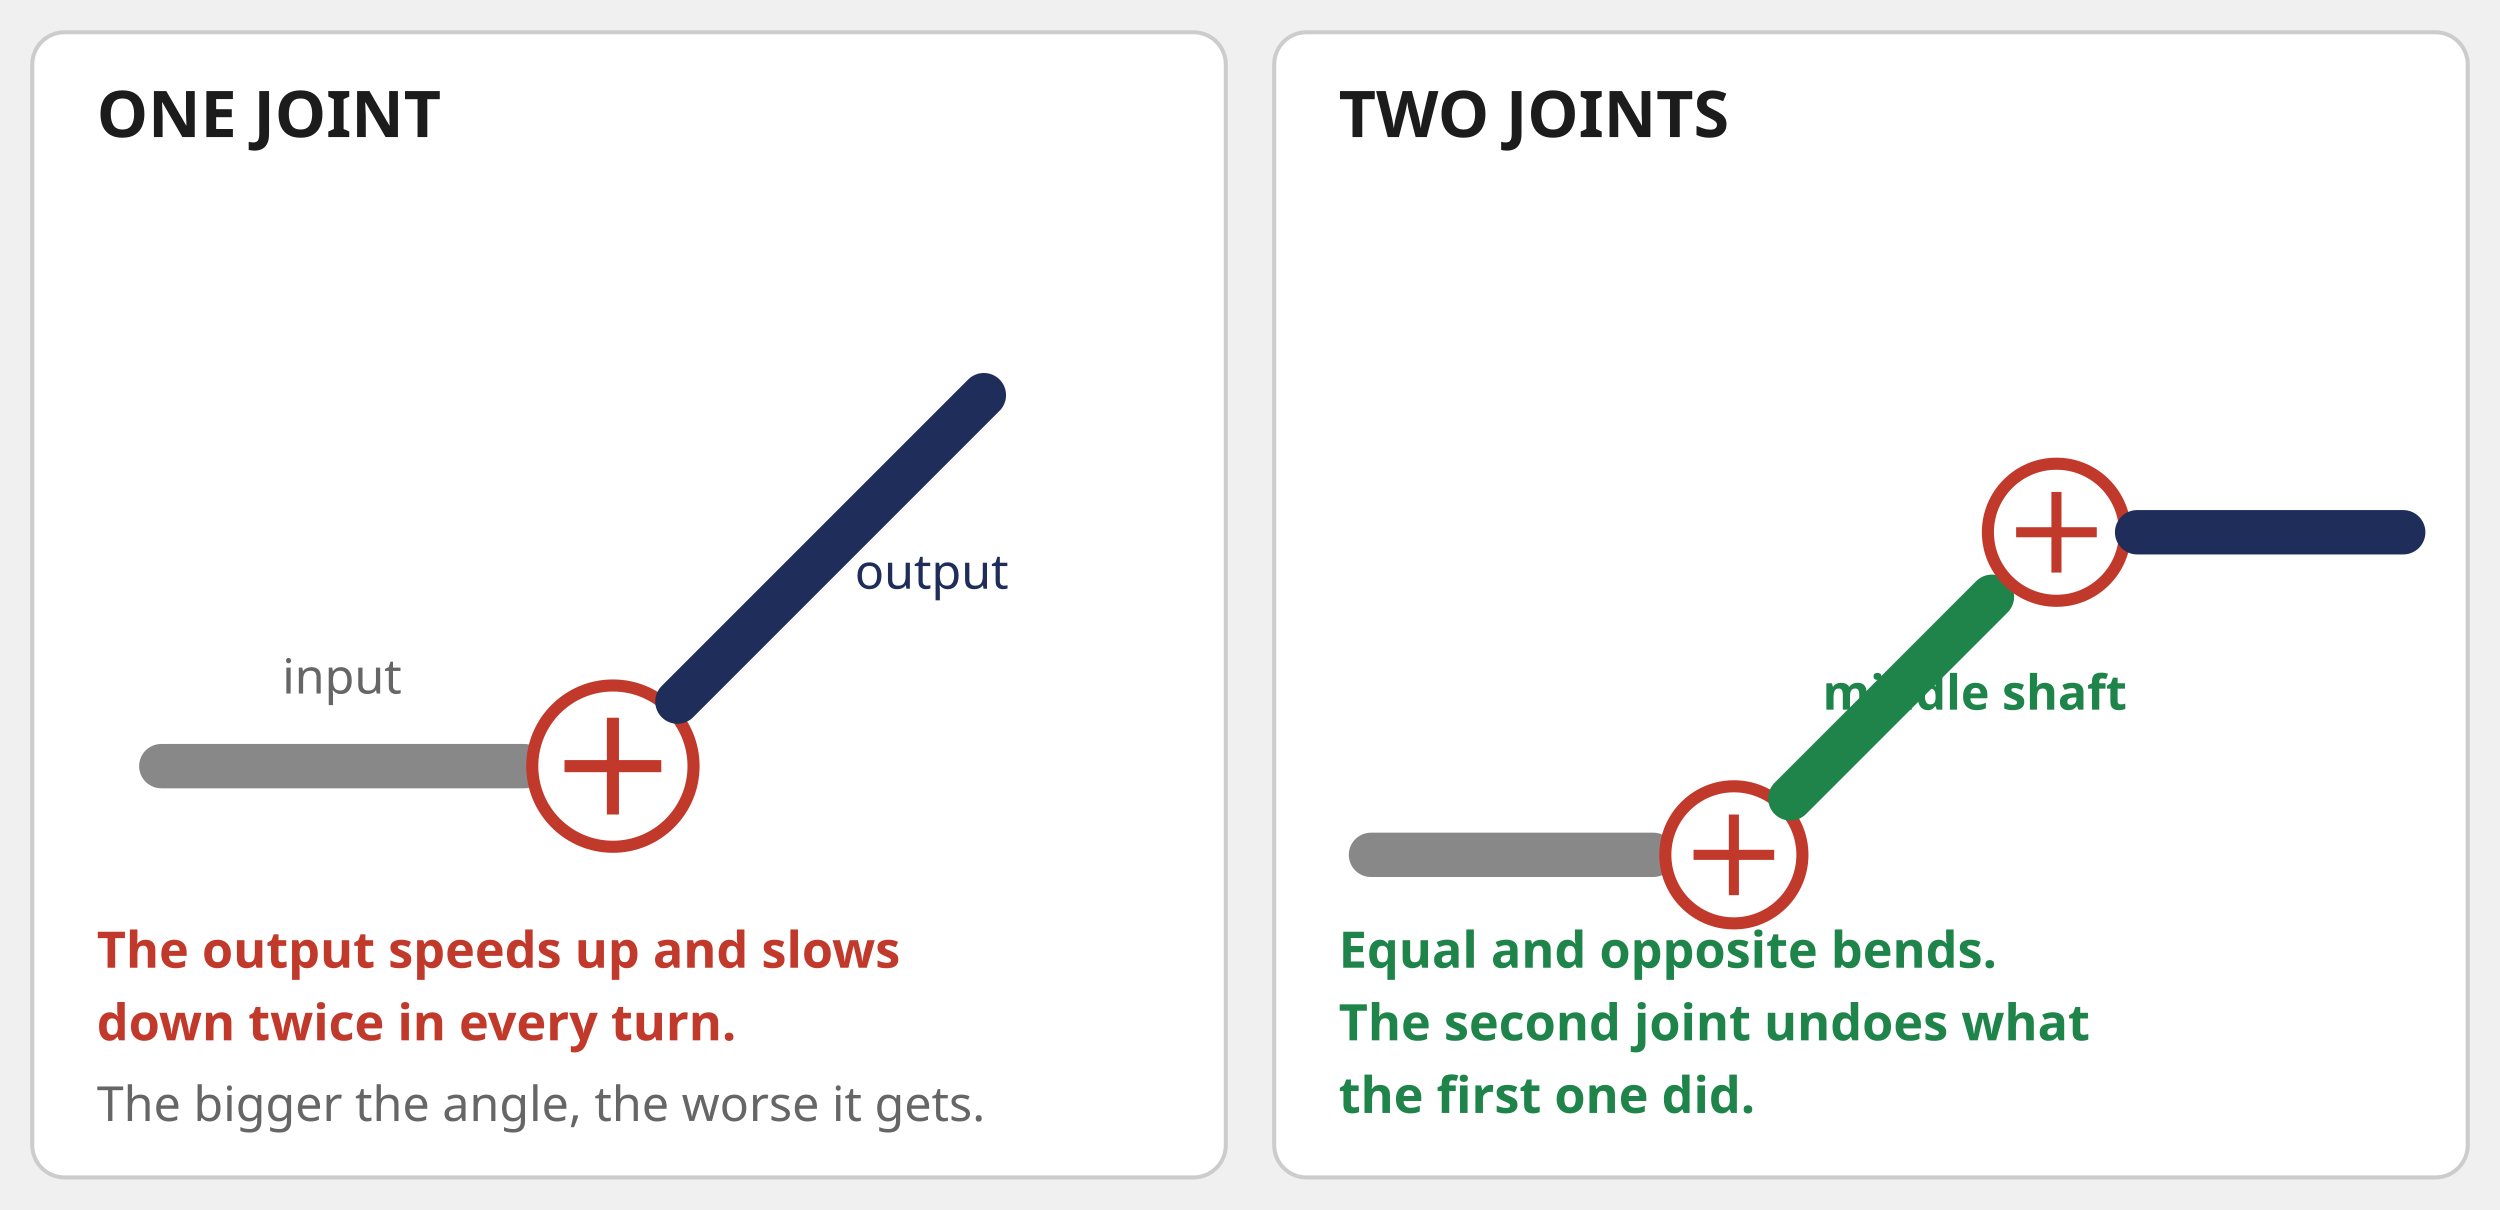
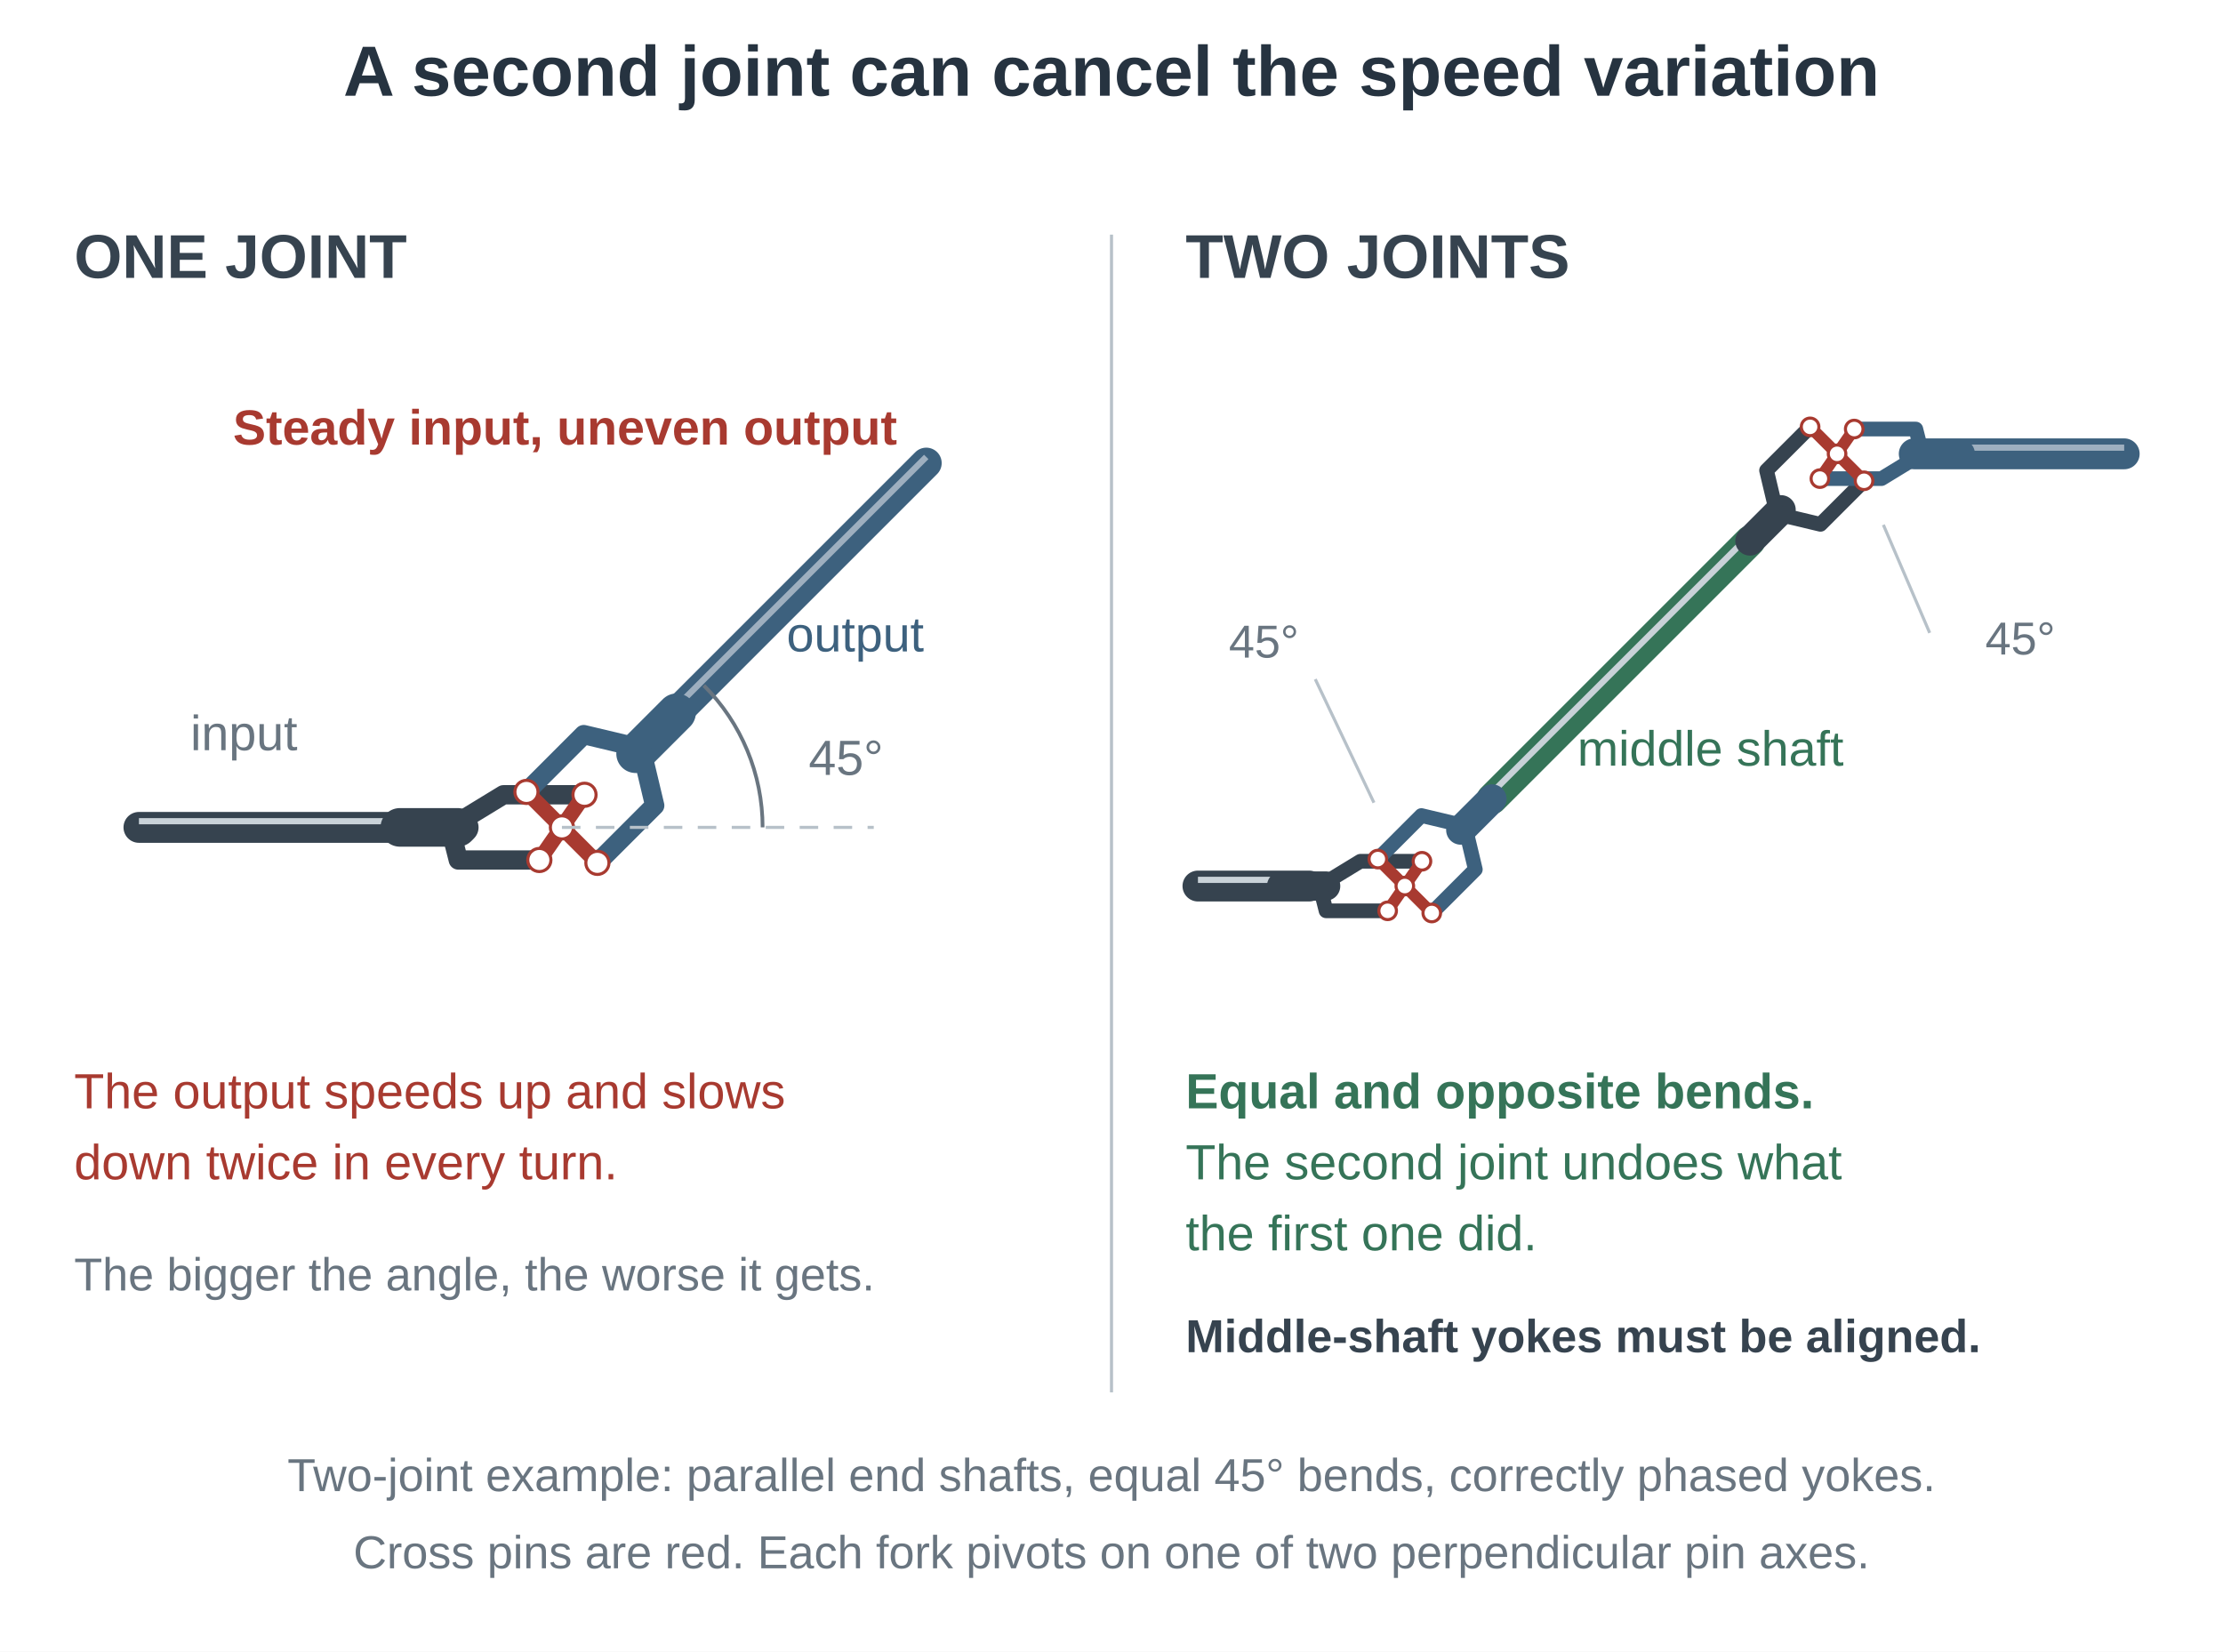
- <svg xmlns="http://www.w3.org/2000/svg" viewBox="0 0 620 300" role="img" aria-label="Two arrangements. On the left a single universal joint carries drive from a horizontal input shaft to an output shaft at forty-five degrees, and the output speed varies through each turn. On the right two joints are used with an intermediate shaft, and the second joint cancels the variation of the first.">
-   <rect x="8" y="8" width="296" height="284" rx="8" fill="#fff" stroke="#CCC" />
-   <text x="24" y="34" font-family="'Barlow Condensed',sans-serif" font-size="16" font-weight="700" fill="#1C1C1C">ONE JOINT</text>
-   <line x1="40" y1="190" x2="130" y2="190" stroke="#888" stroke-width="11" stroke-linecap="round" />
-   <circle cx="152" cy="190" r="20" fill="#fff" stroke="#C0392B" stroke-width="3" />
-   <line x1="140" y1="190" x2="164" y2="190" stroke="#C0392B" stroke-width="3" />
-   <line x1="152" y1="178" x2="152" y2="202" stroke="#C0392B" stroke-width="3" />
-   <line x1="168" y1="174" x2="244" y2="98" stroke="#1F2D5A" stroke-width="11" stroke-linecap="round" />
-   <text x="70" y="172" font-family="'Barlow',sans-serif" font-size="12" fill="#666">input</text>
-   <text x="212" y="146" font-family="'Barlow',sans-serif" font-size="12" fill="#1F2D5A">output</text>
-   <text x="24" y="240" font-family="'Barlow',sans-serif" font-size="12.5" font-weight="600" fill="#C0392B">The output speeds up and slows</text>
-   <text x="24" y="258" font-family="'Barlow',sans-serif" font-size="12.5" font-weight="600" fill="#C0392B">down twice in every turn.</text>
-   <text x="24" y="278" font-family="'Barlow',sans-serif" font-size="12" fill="#666">The bigger the angle, the worse it gets.</text>
-   <rect x="316" y="8" width="296" height="284" rx="8" fill="#fff" stroke="#CCC" />
-   <text x="332" y="34" font-family="'Barlow Condensed',sans-serif" font-size="16" font-weight="700" fill="#1C1C1C">TWO JOINTS</text>
-   <line x1="340" y1="212" x2="410" y2="212" stroke="#888" stroke-width="11" stroke-linecap="round" />
-   <circle cx="430" cy="212" r="17" fill="#fff" stroke="#C0392B" stroke-width="3" />
-   <line x1="420" y1="212" x2="440" y2="212" stroke="#C0392B" stroke-width="2.5" />
-   <line x1="430" y1="202" x2="430" y2="222" stroke="#C0392B" stroke-width="2.5" />
-   <line x1="444" y1="198" x2="494" y2="148" stroke="#1E8449" stroke-width="11" stroke-linecap="round" />
-   <circle cx="510" cy="132" r="17" fill="#fff" stroke="#C0392B" stroke-width="3" />
-   <line x1="500" y1="132" x2="520" y2="132" stroke="#C0392B" stroke-width="2.5" />
-   <line x1="510" y1="122" x2="510" y2="142" stroke="#C0392B" stroke-width="2.5" />
-   <line x1="530" y1="132" x2="596" y2="132" stroke="#1F2D5A" stroke-width="11" stroke-linecap="round" />
-   <text x="452" y="176" font-family="'Barlow',sans-serif" font-size="12" font-weight="600" fill="#1E8449">middle shaft</text>
-   <text x="332" y="240" font-family="'Barlow',sans-serif" font-size="12.5" font-weight="600" fill="#1E8449">Equal and opposite bends.</text>
-   <text x="332" y="258" font-family="'Barlow',sans-serif" font-size="12.5" font-weight="600" fill="#1E8449">The second joint undoes what</text>
-   <text x="332" y="276" font-family="'Barlow',sans-serif" font-size="12.5" font-weight="600" fill="#1E8449">the first one did.</text>
+ <svg xmlns="http://www.w3.org/2000/svg" viewBox="0 0 720 535" role="img" aria-labelledby="cardan-joints-title cardan-joints-description">
+   <rect width="720" height="535" fill="#fff" />
+   <g font-family="Barlow, Arial, sans-serif" fill="#263340" font-size="16">
+     <text x="360" y="31" font-size="23" fill="#263340" text-anchor="middle" font-weight="600">A second joint can cancel the speed variation</text>
+     <path d="M360 76V451" fill="none" stroke="#b7c1c9" stroke-width="1" />
+     <text x="24" y="90" font-size="20" fill="#36434f" font-weight="600">ONE JOINT</text>
+     <text x="384" y="90" font-size="20" fill="#36434f" font-weight="600">TWO JOINTS</text>
+     <path d="M45 268L150 268" fill="none" stroke="#36434f" stroke-width="10" stroke-linecap="round" />
+     <path d="M45 266L150 266" fill="none" stroke="#c9d2d8" stroke-width="2" />
+     <path d="M212 238L300 150" fill="none" stroke="#3d617e" stroke-width="10" stroke-linecap="round" />
+     <path d="M212 236L300 148" fill="none" stroke="#9eafbf" stroke-width="2" />
+     <path d="M129.5 268L148.25 268" fill="none" stroke="#36434f" stroke-width="12.5" stroke-linecap="round" />
+     <path d="M145.75 268L148.438 278.563L174.688 278.563" fill="none" stroke="#36434f" stroke-width="6.25" stroke-linejoin="round" stroke-linecap="round" />
+     <path d="M145.75 268L163.063 257.438L189.313 257.438" fill="none" stroke="#36434f" stroke-width="6.25" stroke-linejoin="round" stroke-linecap="round" />
+     <path d="M219.123 230.877L205.865 244.135" fill="none" stroke="#3d617e" stroke-width="12.5" stroke-linecap="round" />
+     <path d="M207.633 242.367L189.071 237.948L170.51 256.51" fill="none" stroke="#3d617e" stroke-width="6.25" stroke-linejoin="round" stroke-linecap="round" />
+     <path d="M207.633 242.367L212.052 260.929L193.49 279.49" fill="none" stroke="#3d617e" stroke-width="6.25" stroke-linejoin="round" stroke-linecap="round" />
+     <path d="M174.688 278.563L189.313 257.438" fill="none" stroke="#a83a30" stroke-width="5" stroke-linecap="round" />
+     <path d="M170.51 256.51L193.49 279.49" fill="none" stroke="#a83a30" stroke-width="5" stroke-linecap="round" />
+     <circle cx="182" cy="268" r="3.75" fill="#fff" stroke="#a83a30" stroke-width="1" />
+     <circle cx="174.688" cy="278.563" r="3.75" fill="#fff" stroke="#a83a30" stroke-width="1" />
+     <circle cx="189.313" cy="257.438" r="3.75" fill="#fff" stroke="#a83a30" stroke-width="1" />
+     <circle cx="170.51" cy="256.51" r="3.75" fill="#fff" stroke="#a83a30" stroke-width="1" />
+     <circle cx="193.49" cy="279.49" r="3.75" fill="#fff" stroke="#a83a30" stroke-width="1" />
+     <text x="79" y="243" font-size="16" fill="#697580" text-anchor="middle">input</text>
+     <text x="277" y="211" font-size="16" fill="#3d617e" text-anchor="middle">output</text>
+     <path d="M182 268H283" fill="none" stroke="#b7c1c9" stroke-width="1" stroke-dasharray="6 5" />
+     <path d="M247 268A65 65 0 0 0 227.962 222.038" fill="none" stroke="#697580" stroke-width="1.2" />
+     <text x="274" y="251" font-size="16" fill="#697580" text-anchor="middle">45°</text>
+     <text x="183" y="144" font-size="16" fill="#a83a30" text-anchor="middle" font-weight="600">Steady input, uneven output</text>
+     <text x="24" y="359" font-size="16" fill="#a83a30">The output speeds up and slows</text>
+     <text x="24" y="382" font-size="16" fill="#a83a30">down twice in every turn.</text>
+     <text x="24" y="418" font-size="15" fill="#697580">The bigger the angle, the worse it gets.</text>
+     <path d="M388 287L424 287" fill="none" stroke="#36434f" stroke-width="10" stroke-linecap="round" />
+     <path d="M388 285L424 285" fill="none" stroke="#c9d2d8" stroke-width="2" />
+     <path d="M483.214 258.786L566.786 175.214" fill="none" stroke="#357458" stroke-width="10" stroke-linecap="round" />
+     <path d="M483.214 256.786L566.786 173.214" fill="none" stroke="#c9d2d8" stroke-width="2" />
+     <path d="M620 147L688 147" fill="none" stroke="#3d617e" stroke-width="10" stroke-linecap="round" />
+     <path d="M620 145L688 145" fill="none" stroke="#9eafbf" stroke-width="2" />
+     <path d="M415.1 287L429.35 287" fill="none" stroke="#36434f" stroke-width="9.5" stroke-linecap="round" />
+     <path d="M427.45 287L429.493 295.027L449.442 295.027" fill="none" stroke="#36434f" stroke-width="4.75" stroke-linejoin="round" stroke-linecap="round" />
+     <path d="M427.45 287L440.608 278.973L460.558 278.973" fill="none" stroke="#36434f" stroke-width="4.75" stroke-linejoin="round" stroke-linecap="round" />
+     <path d="M483.214 258.786L473.137 268.863" fill="none" stroke="#3d617e" stroke-width="9.5" stroke-linecap="round" />
+     <path d="M474.481 267.519L460.374 264.16L446.267 278.267" fill="none" stroke="#3d617e" stroke-width="4.75" stroke-linejoin="round" stroke-linecap="round" />
+     <path d="M474.481 267.519L477.84 281.626L463.733 295.733" fill="none" stroke="#3d617e" stroke-width="4.75" stroke-linejoin="round" stroke-linecap="round" />
+     <path d="M449.442 295.027L460.558 278.973" fill="none" stroke="#a83a30" stroke-width="3.8" stroke-linecap="round" />
+     <path d="M446.267 278.267L463.733 295.733" fill="none" stroke="#a83a30" stroke-width="3.8" stroke-linecap="round" />
+     <circle cx="455" cy="287" r="2.85" fill="#fff" stroke="#a83a30" stroke-width="1" />
+     <circle cx="449.442" cy="295.027" r="2.85" fill="#fff" stroke="#a83a30" stroke-width="1" />
+     <circle cx="460.558" cy="278.973" r="2.85" fill="#fff" stroke="#a83a30" stroke-width="1" />
+     <circle cx="446.267" cy="278.267" r="2.85" fill="#fff" stroke="#a83a30" stroke-width="1" />
+     <circle cx="463.733" cy="295.733" r="2.85" fill="#fff" stroke="#a83a30" stroke-width="1" />
+     <path d="M566.786 175.214L576.863 165.137" fill="none" stroke="#36434f" stroke-width="9.5" stroke-linecap="round" />
+     <path d="M575.519 166.481L572.16 152.374L586.267 138.267" fill="none" stroke="#36434f" stroke-width="4.75" stroke-linejoin="round" stroke-linecap="round" />
+     <path d="M575.519 166.481L589.626 169.84L603.733 155.733" fill="none" stroke="#36434f" stroke-width="4.75" stroke-linejoin="round" stroke-linecap="round" />
+     <path d="M634.9 147L620.65 147" fill="none" stroke="#3d617e" stroke-width="9.5" stroke-linecap="round" />
+     <path d="M622.55 147L609.393 155.028L589.442 155.028" fill="none" stroke="#3d617e" stroke-width="4.75" stroke-linejoin="round" stroke-linecap="round" />
+     <path d="M622.55 147L620.508 138.972L600.558 138.972" fill="none" stroke="#3d617e" stroke-width="4.75" stroke-linejoin="round" stroke-linecap="round" />
+     <path d="M589.442 155.028L600.558 138.972" fill="none" stroke="#a83a30" stroke-width="3.8" stroke-linecap="round" />
+     <path d="M586.267 138.267L603.733 155.733" fill="none" stroke="#a83a30" stroke-width="3.8" stroke-linecap="round" />
+     <circle cx="595" cy="147" r="2.85" fill="#fff" stroke="#a83a30" stroke-width="1" />
+     <circle cx="589.442" cy="155.028" r="2.85" fill="#fff" stroke="#a83a30" stroke-width="1" />
+     <circle cx="600.558" cy="138.972" r="2.85" fill="#fff" stroke="#a83a30" stroke-width="1" />
+     <circle cx="586.267" cy="138.267" r="2.85" fill="#fff" stroke="#a83a30" stroke-width="1" />
+     <circle cx="603.733" cy="155.733" r="2.85" fill="#fff" stroke="#a83a30" stroke-width="1" />
+     <text x="554" y="248" font-size="16" fill="#357458" text-anchor="middle">middle shaft</text>
+     <text x="398" y="213" font-size="15" fill="#697580">45°</text>
+     <path d="M426 220 445 260" fill="none" stroke="#b7c1c9" stroke-width="1" />
+     <text x="643" y="212" font-size="15" fill="#697580">45°</text>
+     <path d="M625 205 610 170" fill="none" stroke="#b7c1c9" stroke-width="1" />
+     <text x="384" y="359" font-size="16" fill="#357458" font-weight="600">Equal and opposite bends.</text>
+     <text x="384" y="382" font-size="16" fill="#357458">The second joint undoes what</text>
+     <text x="384" y="405" font-size="16" fill="#357458">the first one did.</text>
+     <text x="384" y="438" font-size="15" fill="#36434f" font-weight="600">Middle-shaft yokes must be aligned.</text>
+     <text x="360" y="483" font-size="15" fill="#697580" text-anchor="middle">Two-joint example: parallel end shafts, equal 45° bends, correctly phased yokes.</text>
+     <text x="360" y="508" font-size="15" fill="#697580" text-anchor="middle">Cross pins are red. Each fork pivots on one of two perpendicular pin axes.</text>
+   </g>
</svg>
